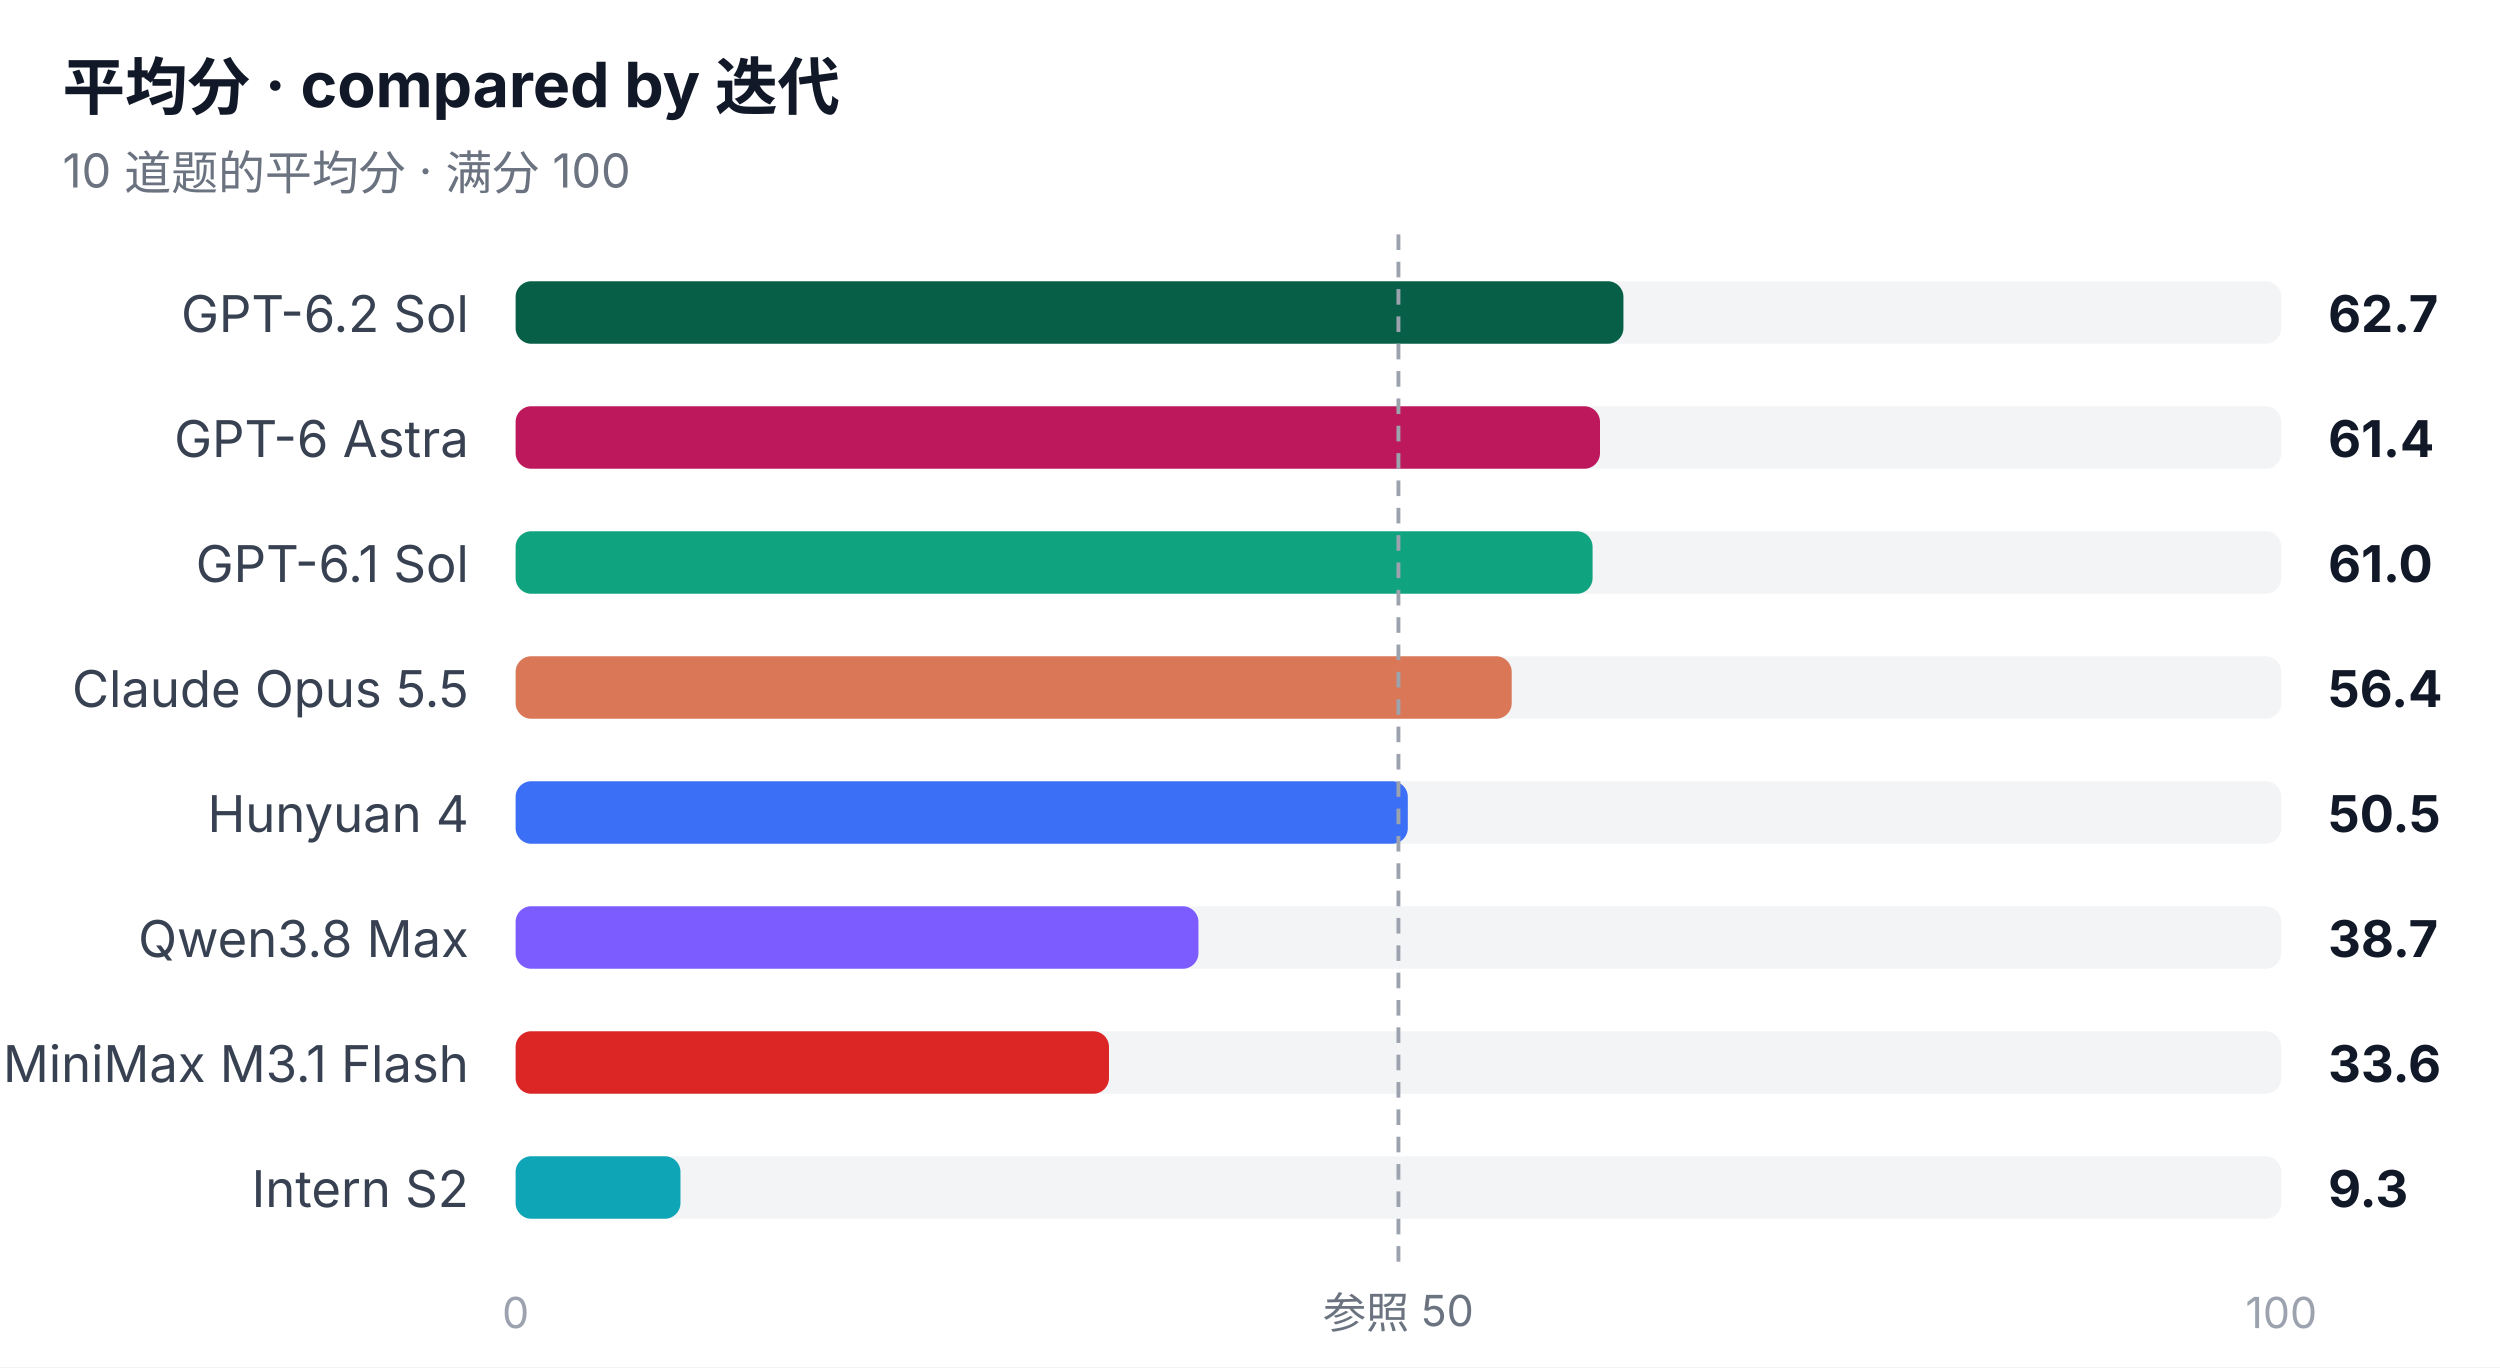
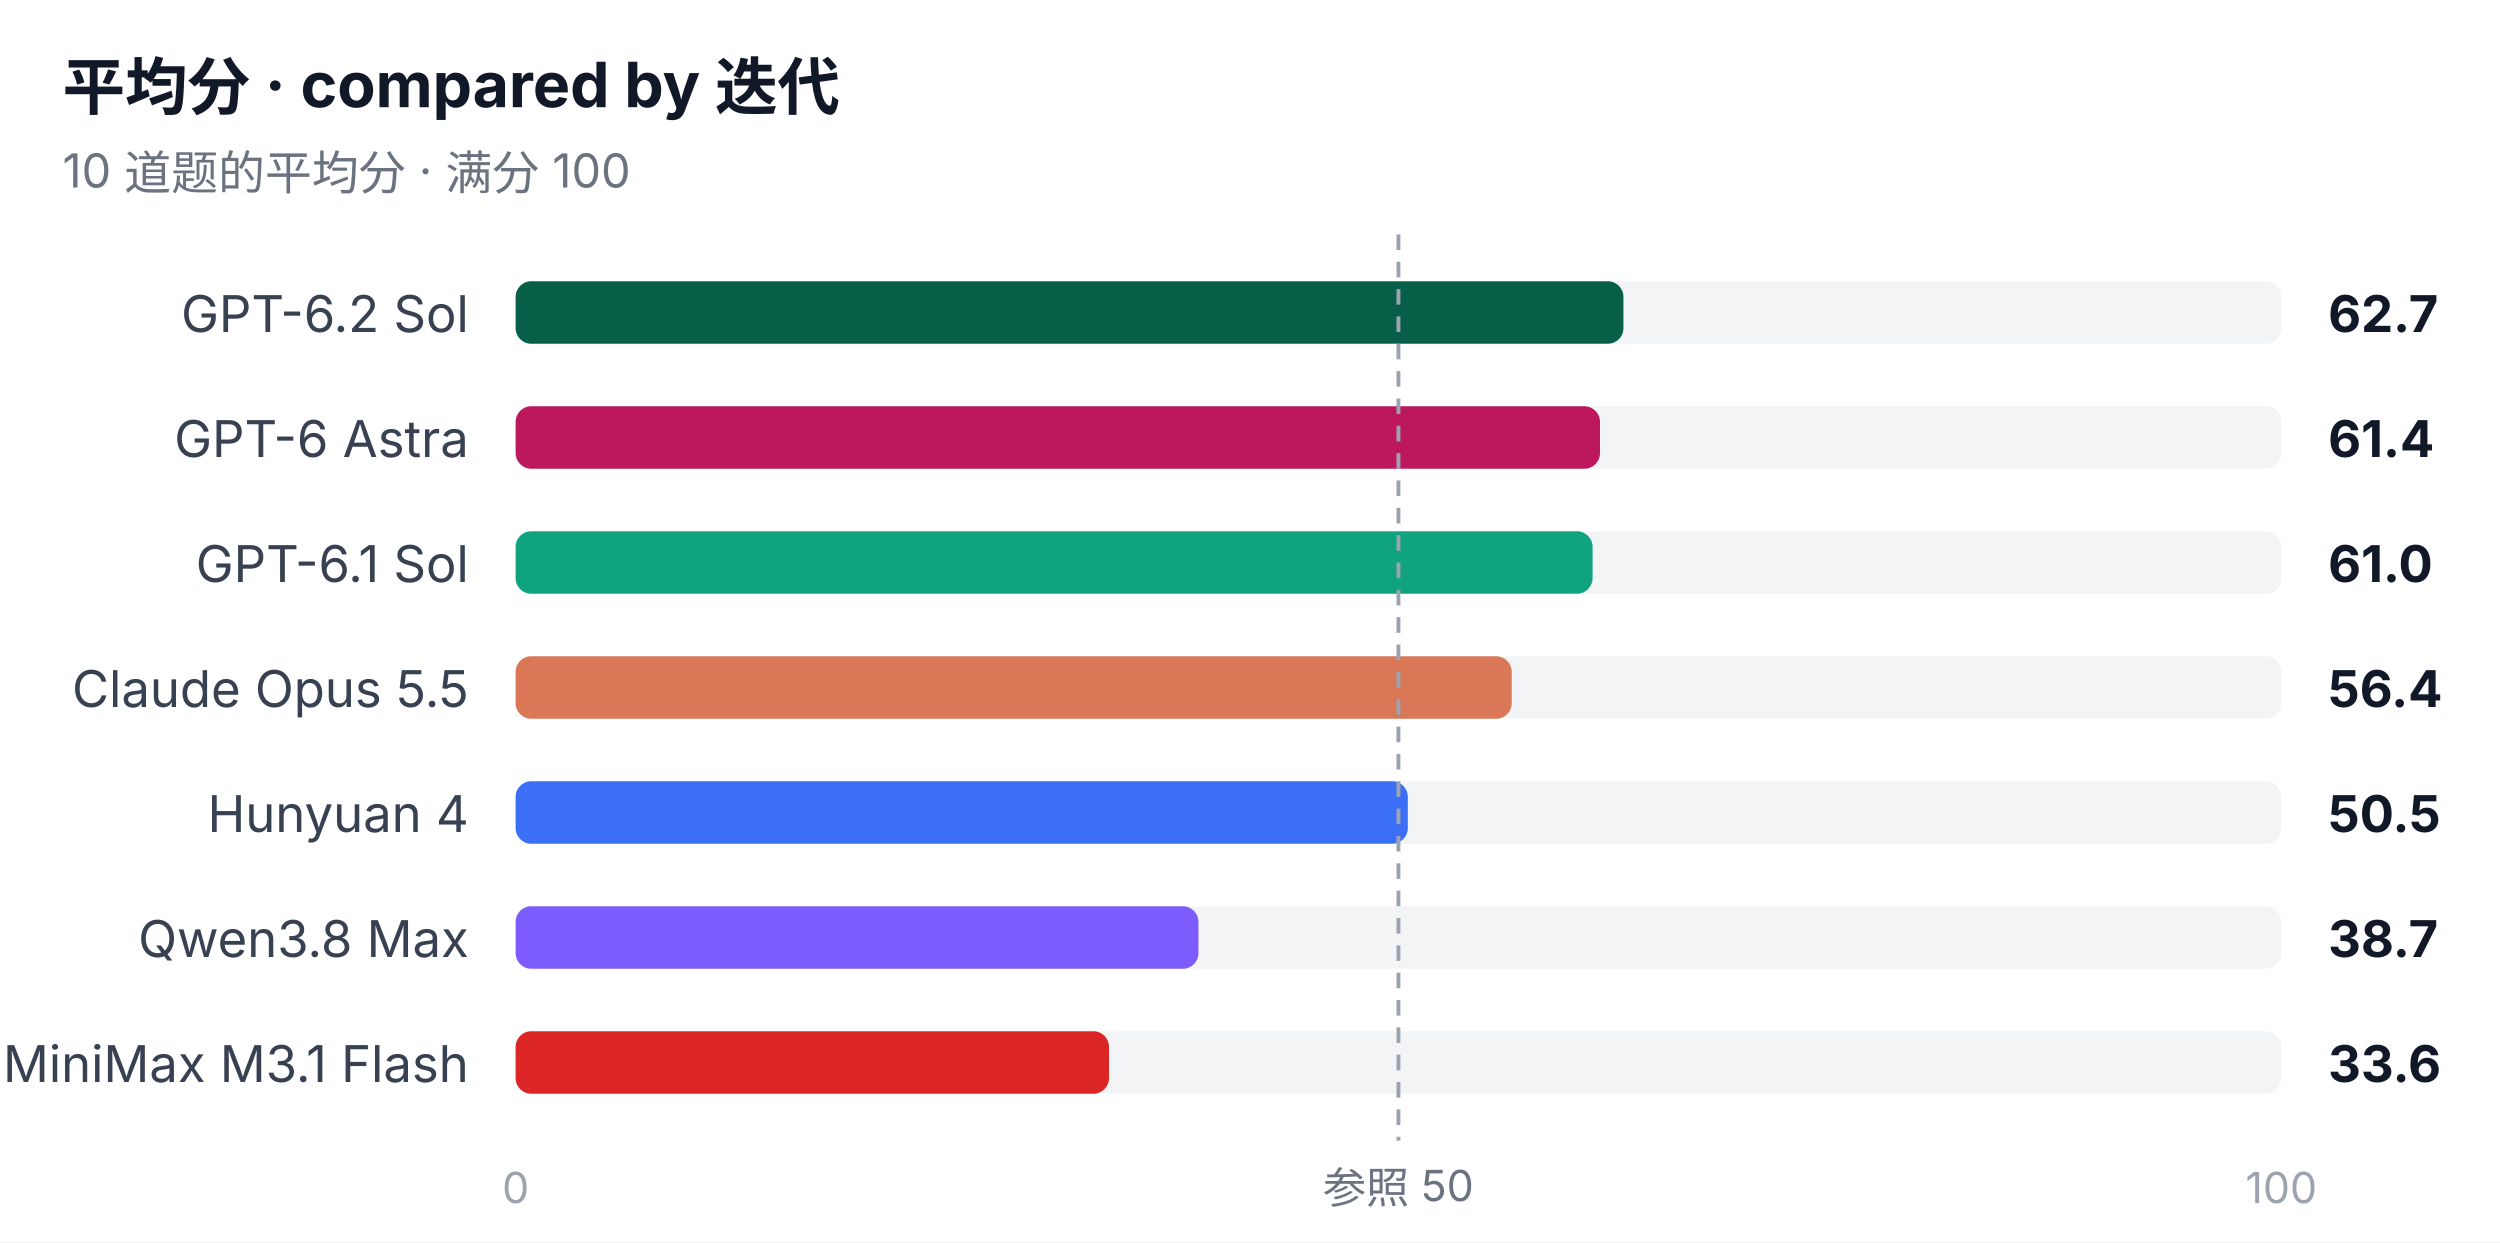
- <svg xmlns="http://www.w3.org/2000/svg" width="640" height="350" viewBox="0 0 640 350" font-family="Inter, -apple-system, BlinkMacSystemFont, 'Segoe UI', Roboto, 'Helvetica Neue', Arial, 'PingFang SC', 'Microsoft YaHei', sans-serif">
-   <rect width="640" height="350" fill="#ffffff" />
+ <svg xmlns="http://www.w3.org/2000/svg" width="640" height="318" viewBox="0 0 640 318" font-family="Inter, -apple-system, BlinkMacSystemFont, 'Segoe UI', Roboto, 'Helvetica Neue', Arial, 'PingFang SC', 'Microsoft YaHei', sans-serif">
+   <rect width="640" height="318" fill="#ffffff" />
  <text x="16" y="28" font-size="16" font-weight="700" fill="#111827">平均分 · compared by 迭代</text>
  <text x="16" y="48" font-size="12" fill="#6b7280">10 道题的平均分 · 满分 100</text>
  <text x="120" y="85.0" font-size="13" fill="#374151" text-anchor="end">GPT-6.2 Sol</text>
  <rect x="132" y="72.0" width="452" height="16" rx="4" fill="#f3f4f6" />
  <rect x="132" y="72.0" width="283.6" height="16" rx="4" fill="#065f46" />
  <text x="596" y="85.0" font-size="13" font-weight="700" fill="#111827">62.7</text>
  <text x="120" y="117.0" font-size="13" fill="#374151" text-anchor="end">GPT-6 Astra</text>
  <rect x="132" y="104.0" width="452" height="16" rx="4" fill="#f3f4f6" />
  <rect x="132" y="104.0" width="277.6" height="16" rx="4" fill="#be185d" />
  <text x="596" y="117.0" font-size="13" font-weight="700" fill="#111827">61.4</text>
  <text x="120" y="149.0" font-size="13" fill="#374151" text-anchor="end">GPT-6.1 Sol</text>
  <rect x="132" y="136.0" width="452" height="16" rx="4" fill="#f3f4f6" />
  <rect x="132" y="136.0" width="275.7" height="16" rx="4" fill="#10a37f" />
  <text x="596" y="149.0" font-size="13" font-weight="700" fill="#111827">61.0</text>
  <text x="120" y="181.0" font-size="13" fill="#374151" text-anchor="end">Claude Opus 5.5</text>
  <rect x="132" y="168.0" width="452" height="16" rx="4" fill="#f3f4f6" />
  <rect x="132" y="168.0" width="255.0" height="16" rx="4" fill="#d97757" />
  <text x="596" y="181.0" font-size="13" font-weight="700" fill="#111827">56.4</text>
  <text x="120" y="213.0" font-size="13" fill="#374151" text-anchor="end">Hunyuan 4</text>
  <rect x="132" y="200.0" width="452" height="16" rx="4" fill="#f3f4f6" />
  <rect x="132" y="200.0" width="228.4" height="16" rx="4" fill="#3b6ff5" />
  <text x="596" y="213.0" font-size="13" font-weight="700" fill="#111827">50.5</text>
  <text x="120" y="245.0" font-size="13" fill="#374151" text-anchor="end">Qwen3.8 Max</text>
  <rect x="132" y="232.0" width="452" height="16" rx="4" fill="#f3f4f6" />
  <rect x="132" y="232.0" width="174.8" height="16" rx="4" fill="#7c5cff" />
  <text x="596" y="245.0" font-size="13" font-weight="700" fill="#111827">38.7</text>
  <text x="120" y="277.0" font-size="13" fill="#374151" text-anchor="end">MiniMax M3.1 Flash</text>
  <rect x="132" y="264.0" width="452" height="16" rx="4" fill="#f3f4f6" />
  <rect x="132" y="264.0" width="151.9" height="16" rx="4" fill="#dc2626" />
  <text x="596" y="277.0" font-size="13" font-weight="700" fill="#111827">33.6</text>
-   <text x="120" y="309.0" font-size="13" fill="#374151" text-anchor="end">Intern S2</text>
-   <rect x="132" y="296.0" width="452" height="16" rx="4" fill="#f3f4f6" />
-   <rect x="132" y="296.0" width="42.2" height="16" rx="4" fill="#0ea5b7" />
-   <text x="596" y="309.0" font-size="13" font-weight="700" fill="#111827">9.3</text>
-   <line x1="358.0" y1="60" x2="358.0" y2="324" stroke="#9ca3af" stroke-dasharray="4 3" />
-   <text x="132.0" y="340" font-size="11" fill="#9ca3af" text-anchor="middle">0</text>
-   <text x="358.0" y="340" font-size="11" fill="#6b7280" text-anchor="middle">参照 50</text>
-   <text x="584.0" y="340" font-size="11" fill="#9ca3af" text-anchor="middle">100</text>
+   <line x1="358.0" y1="60" x2="358.0" y2="292" stroke="#9ca3af" stroke-dasharray="4 3" />
+   <text x="132.0" y="308" font-size="11" fill="#9ca3af" text-anchor="middle">0</text>
+   <text x="358.0" y="308" font-size="11" fill="#6b7280" text-anchor="middle">参照 50</text>
+   <text x="584.0" y="308" font-size="11" fill="#9ca3af" text-anchor="middle">100</text>
</svg>
